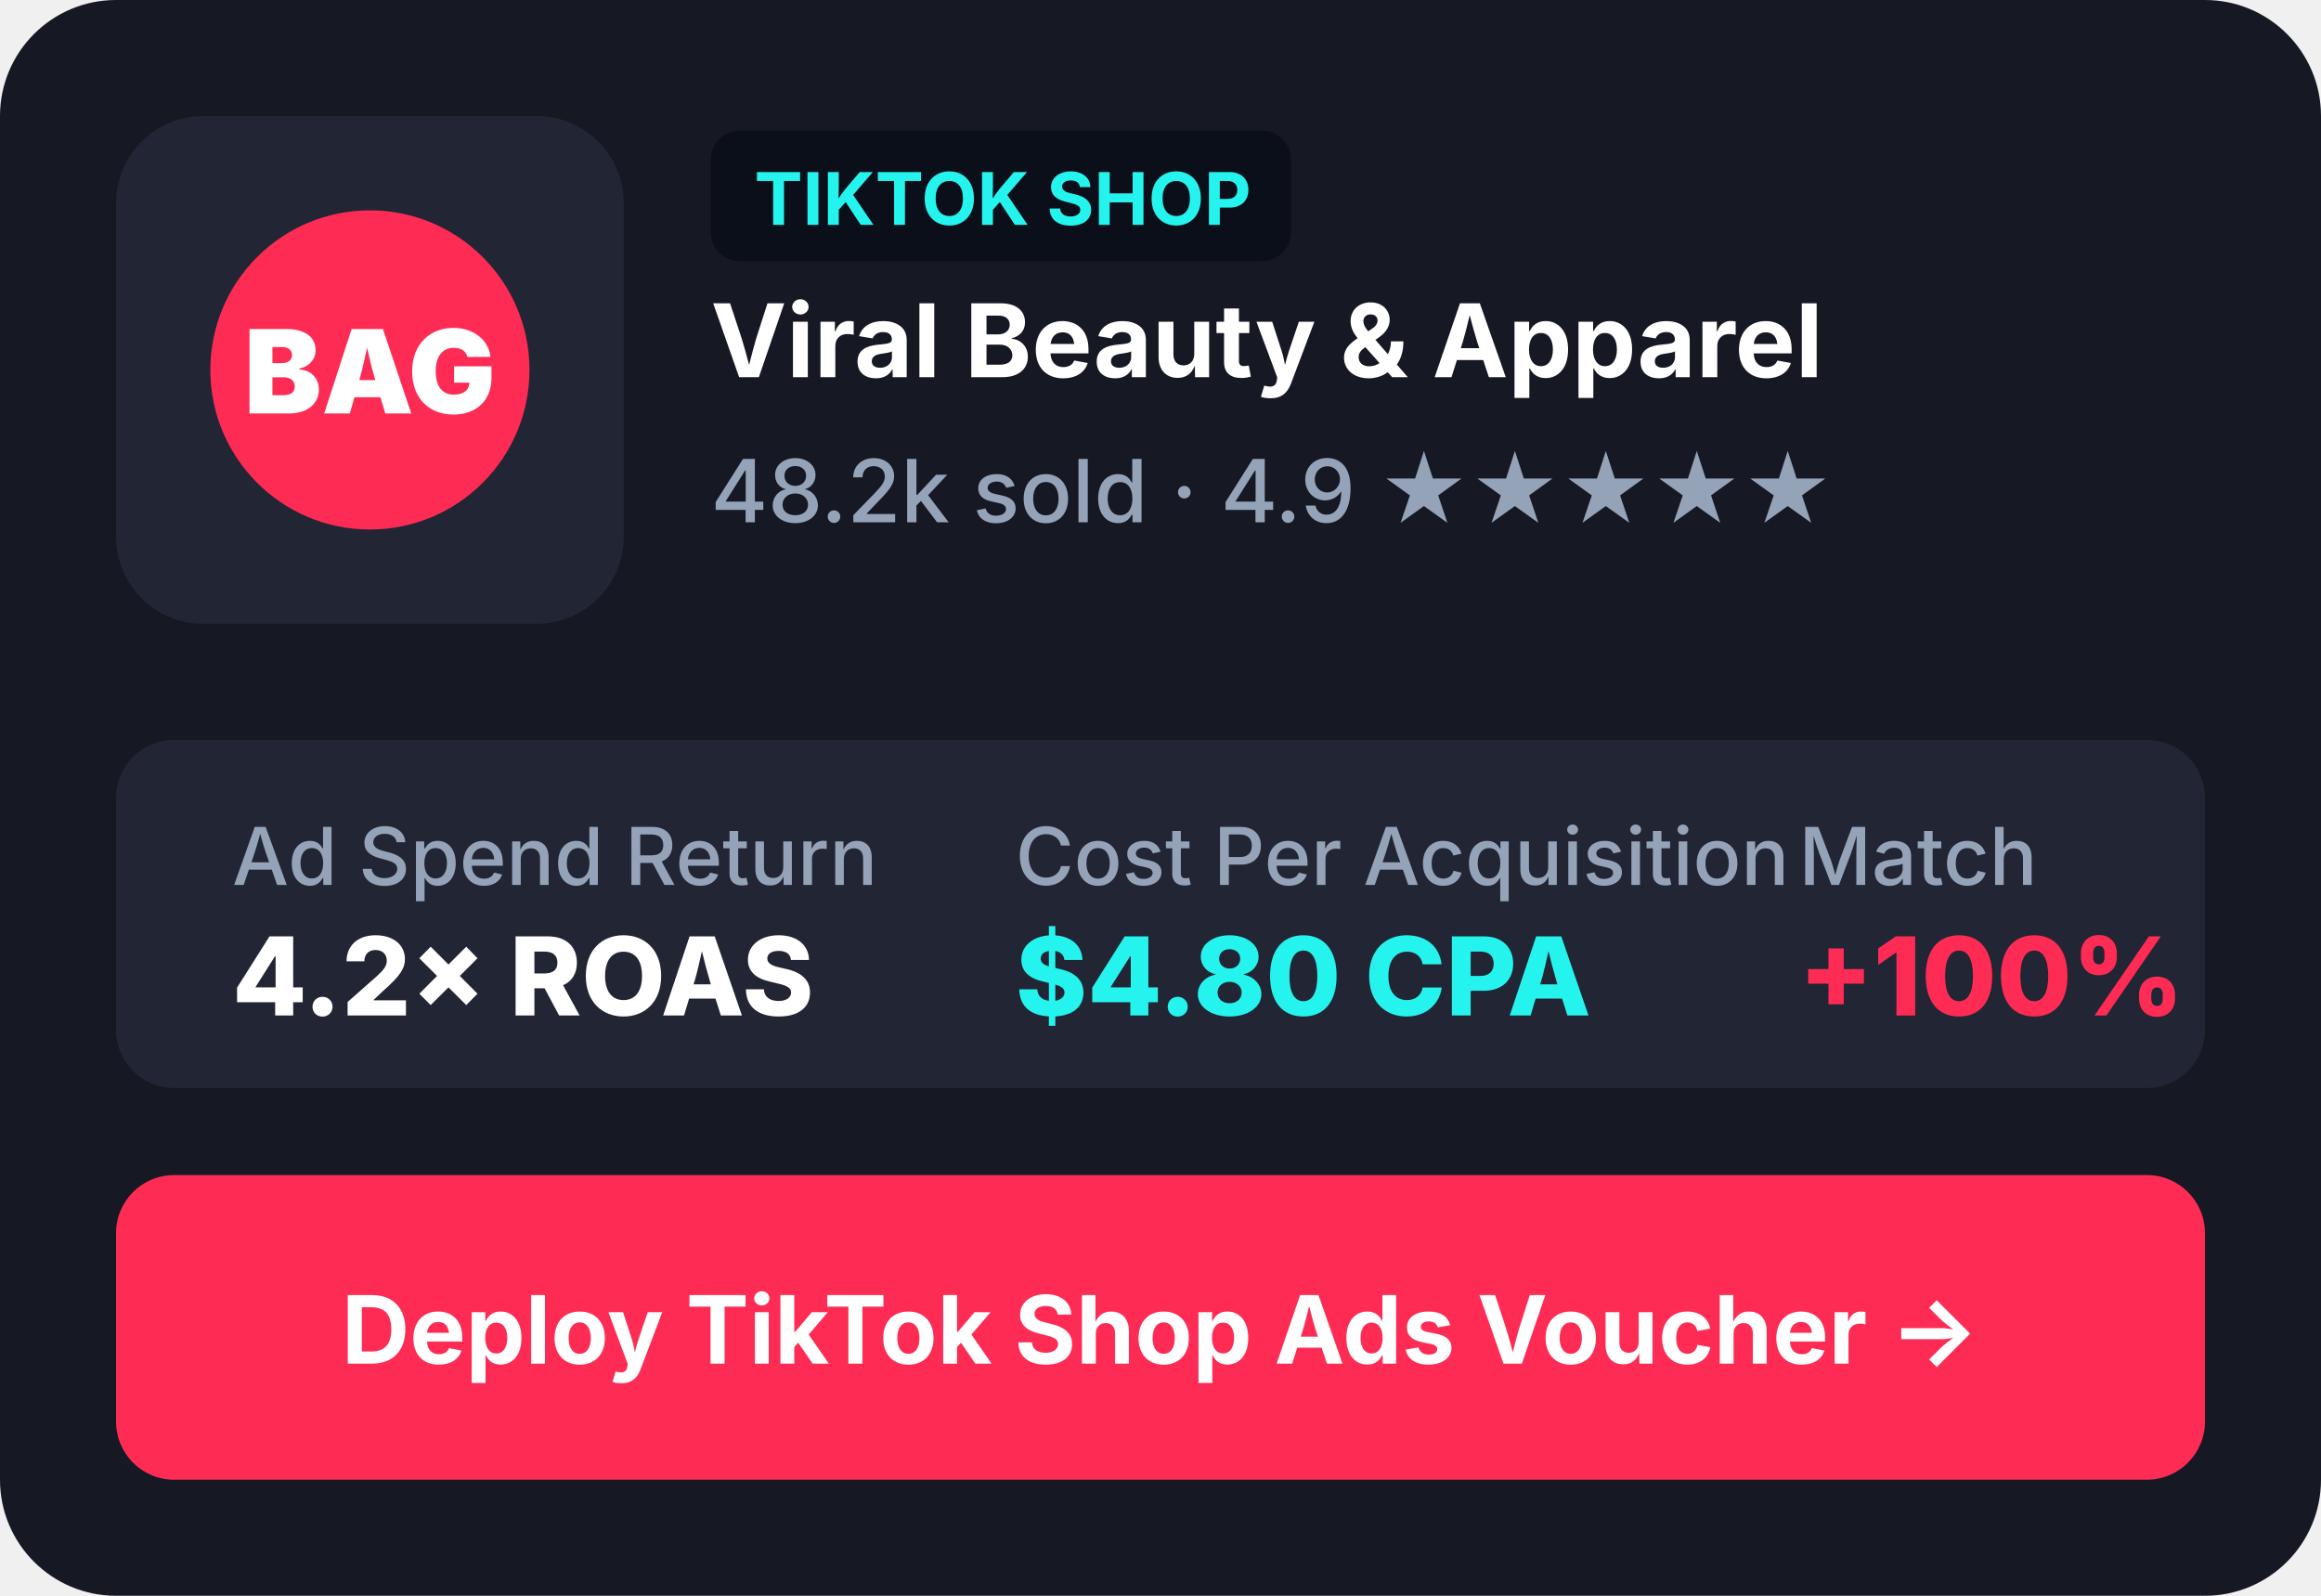
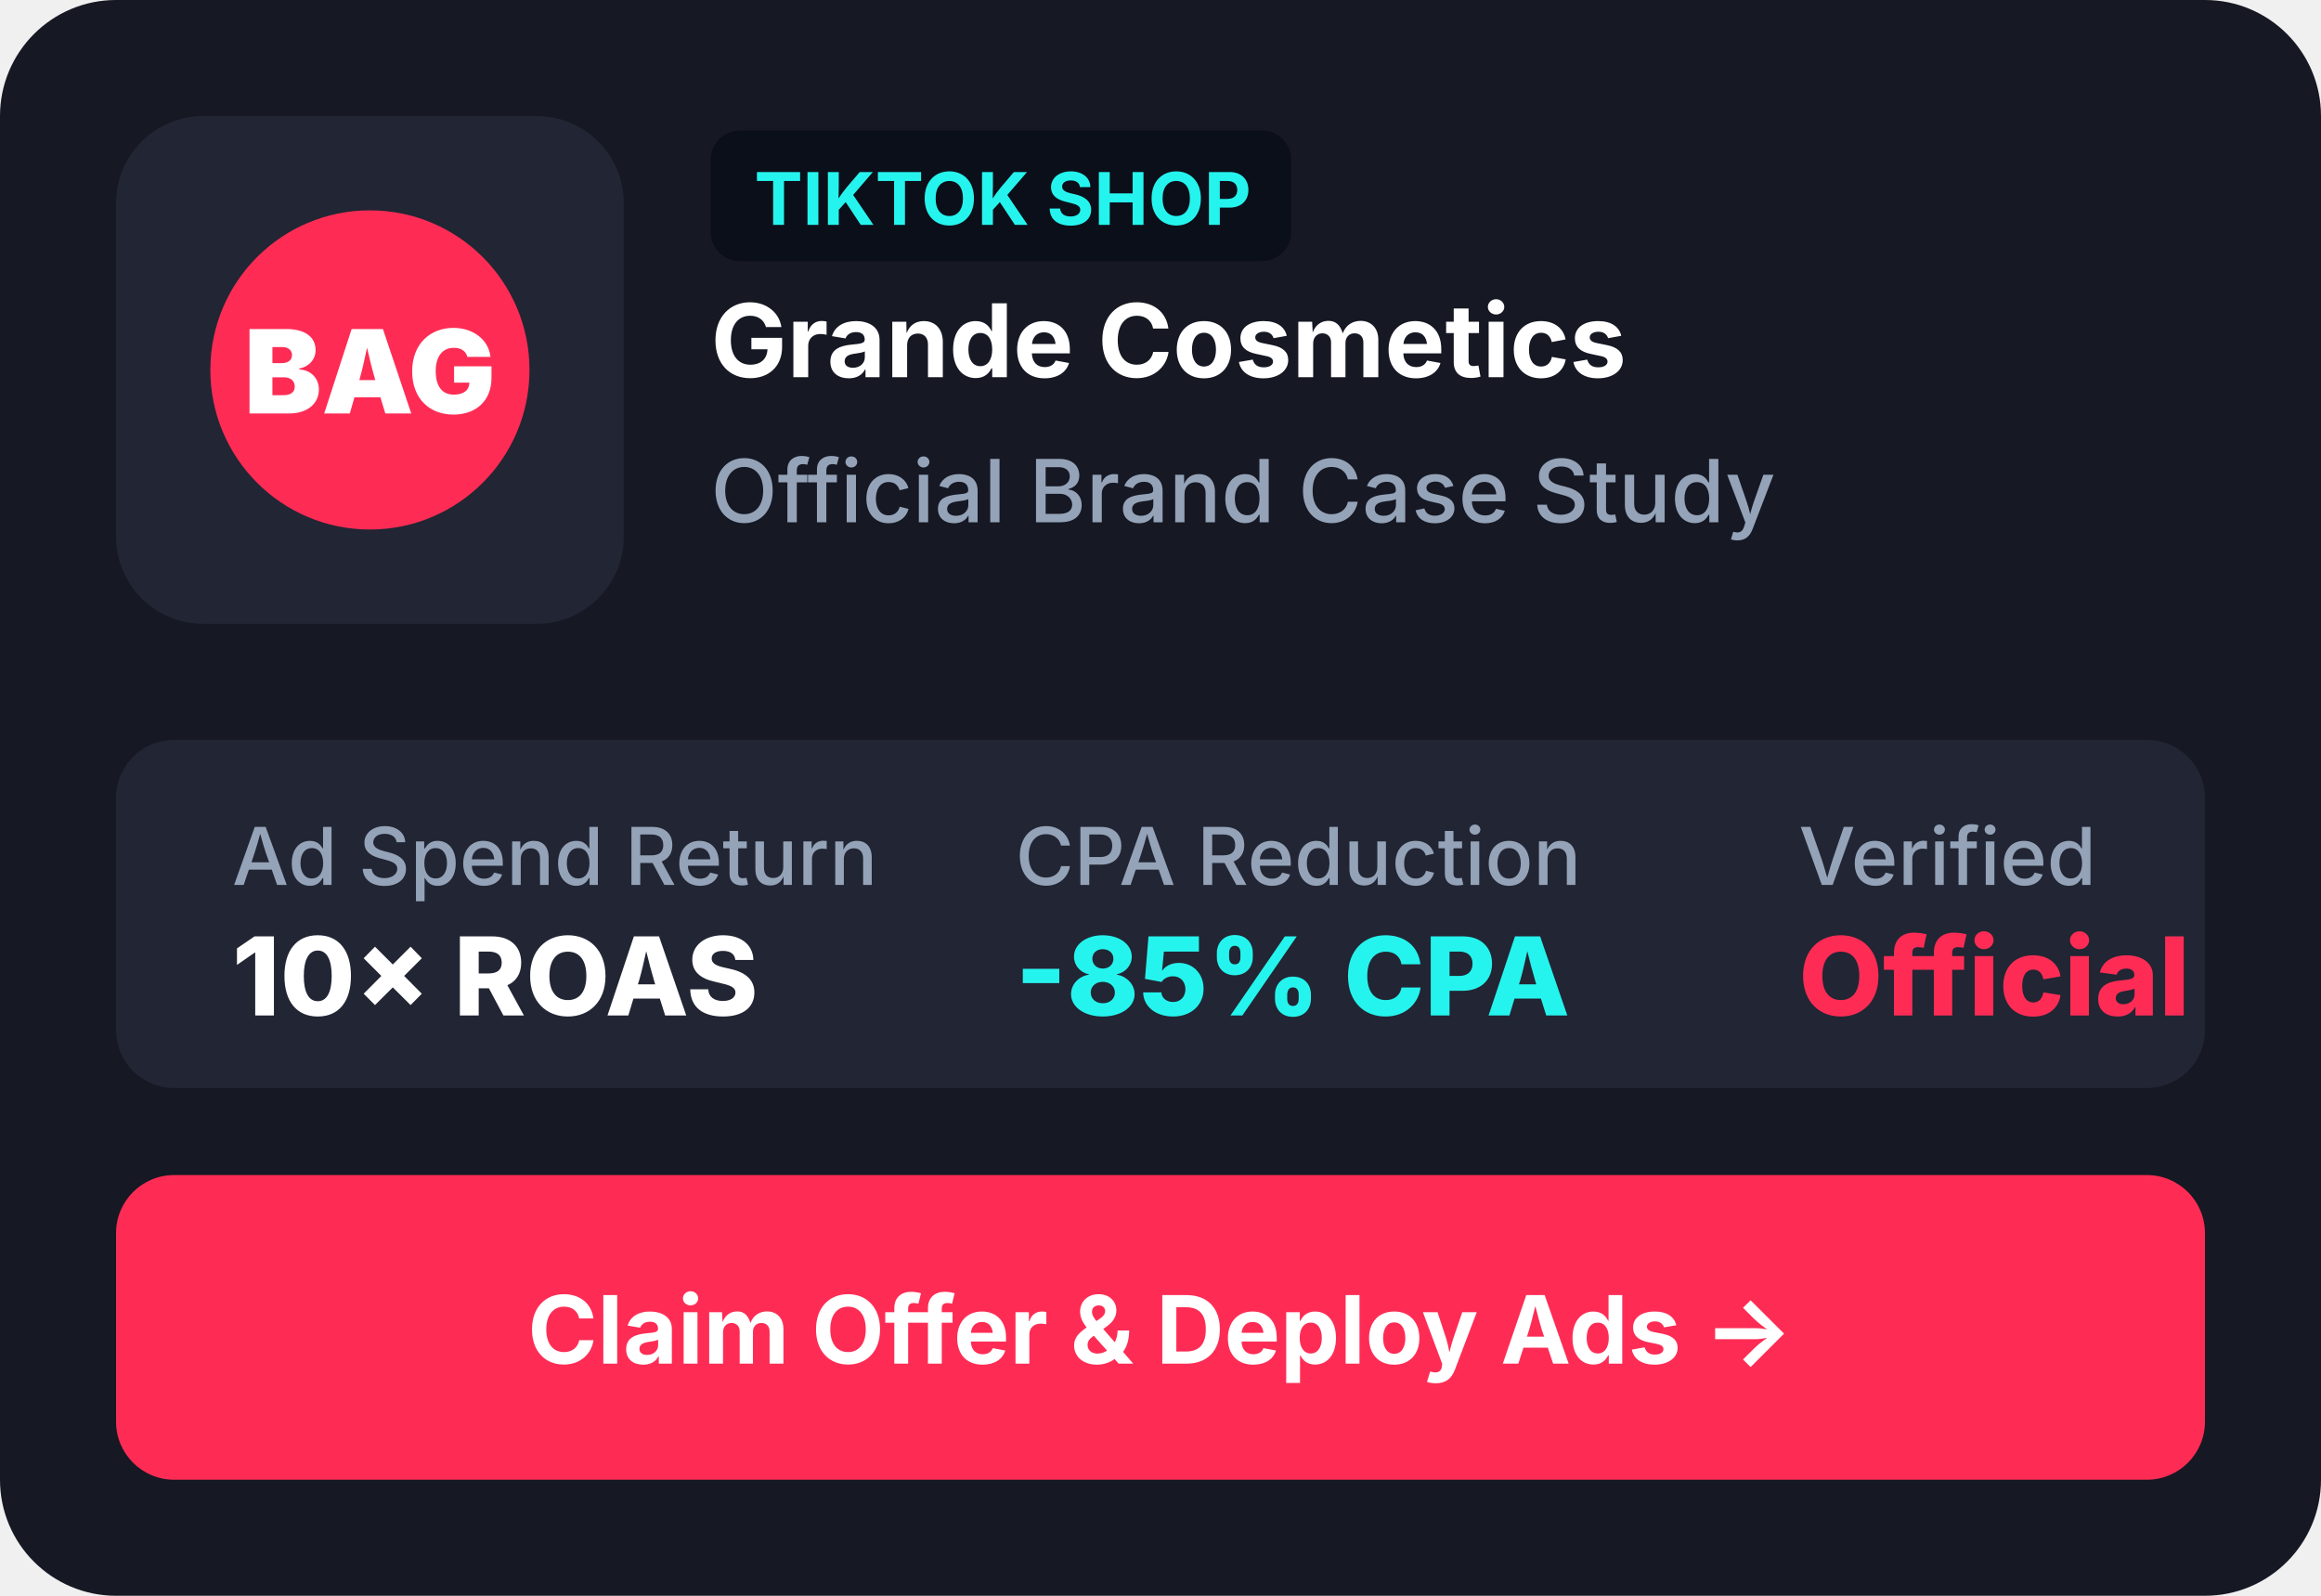
<svg xmlns="http://www.w3.org/2000/svg" viewBox="0 0 320 220" width="320" height="220" fill="none">
  <rect width="320" height="220" rx="16" fill="#161823" />
  <rect x="16" y="16" width="70" height="70" rx="12" fill="#222533" />
  <circle cx="51" cy="51" r="22" fill="#fe2c55" />
  <text x="51" y="57" font-family="system-ui, -apple-system, sans-serif" font-size="16" font-weight="900" fill="#ffffff" text-anchor="middle">BAG</text>
  <rect x="98" y="18" width="80" height="18" rx="4" fill="#0b0f19" />
  <text x="104" y="31" font-family="system-ui, -apple-system, sans-serif" font-size="10" font-weight="700" fill="#25f4ee">TIKTOK SHOP</text>
-   <text x="98" y="52" font-family="system-ui, -apple-system, sans-serif" font-size="14" font-weight="700" fill="#ffffff">Viral Beauty &amp; Apparel</text>
-   <text x="98" y="72" font-family="system-ui, -apple-system, sans-serif" font-size="12" font-weight="500" fill="#94a3b8">48.2k sold · 4.9 ★★★★★</text>
+   <text x="98" y="52" font-family="system-ui, -apple-system, sans-serif" font-size="14" font-weight="700" fill="#ffffff">Grande Cosmetics</text>
+   <text x="98" y="72" font-family="system-ui, -apple-system, sans-serif" font-size="12" font-weight="500" fill="#94a3b8">Official Brand Case Study</text>
  <rect x="16" y="102" width="288" height="48" rx="8" fill="#222533" />
  <text x="32" y="122" font-family="system-ui, -apple-system, sans-serif" font-size="11" font-weight="500" fill="#94a3b8">Ad Spend Return</text>
-   <text x="32" y="140" font-family="system-ui, -apple-system, sans-serif" font-size="15" font-weight="800" fill="#ffffff">4.2× ROAS</text>
-   <text x="140" y="122" font-family="system-ui, -apple-system, sans-serif" font-size="11" font-weight="500" fill="#94a3b8">Cost Per Acquisition</text>
-   <text x="140" y="140" font-family="system-ui, -apple-system, sans-serif" font-size="15" font-weight="800" fill="#25f4ee">$4.80 CPA</text>
-   <text x="248" y="122" font-family="system-ui, -apple-system, sans-serif" font-size="11" font-weight="500" fill="#94a3b8">Match</text>
-   <text x="248" y="140" font-family="system-ui, -apple-system, sans-serif" font-size="15" font-weight="800" fill="#fe2c55">+100%</text>
+   <text x="32" y="140" font-family="system-ui, -apple-system, sans-serif" font-size="15" font-weight="800" fill="#ffffff">10× ROAS</text>
+   <text x="140" y="122" font-family="system-ui, -apple-system, sans-serif" font-size="11" font-weight="500" fill="#94a3b8">CPA Reduction</text>
+   <text x="140" y="140" font-family="system-ui, -apple-system, sans-serif" font-size="15" font-weight="800" fill="#25f4ee">-85% CPA</text>
+   <text x="248" y="122" font-family="system-ui, -apple-system, sans-serif" font-size="11" font-weight="500" fill="#94a3b8">Verified</text>
+   <text x="248" y="140" font-family="system-ui, -apple-system, sans-serif" font-size="15" font-weight="800" fill="#fe2c55">Official</text>
  <rect x="16" y="162" width="288" height="42" rx="8" fill="#fe2c55" />
-   <text x="160" y="188" font-family="system-ui, -apple-system, sans-serif" font-size="13" font-weight="700" fill="#ffffff" text-anchor="middle">Deploy TikTok Shop Ads Voucher →</text>
+   <text x="160" y="188" font-family="system-ui, -apple-system, sans-serif" font-size="13" font-weight="700" fill="#ffffff" text-anchor="middle">Claim Offer &amp; Deploy Ads →</text>
</svg>
